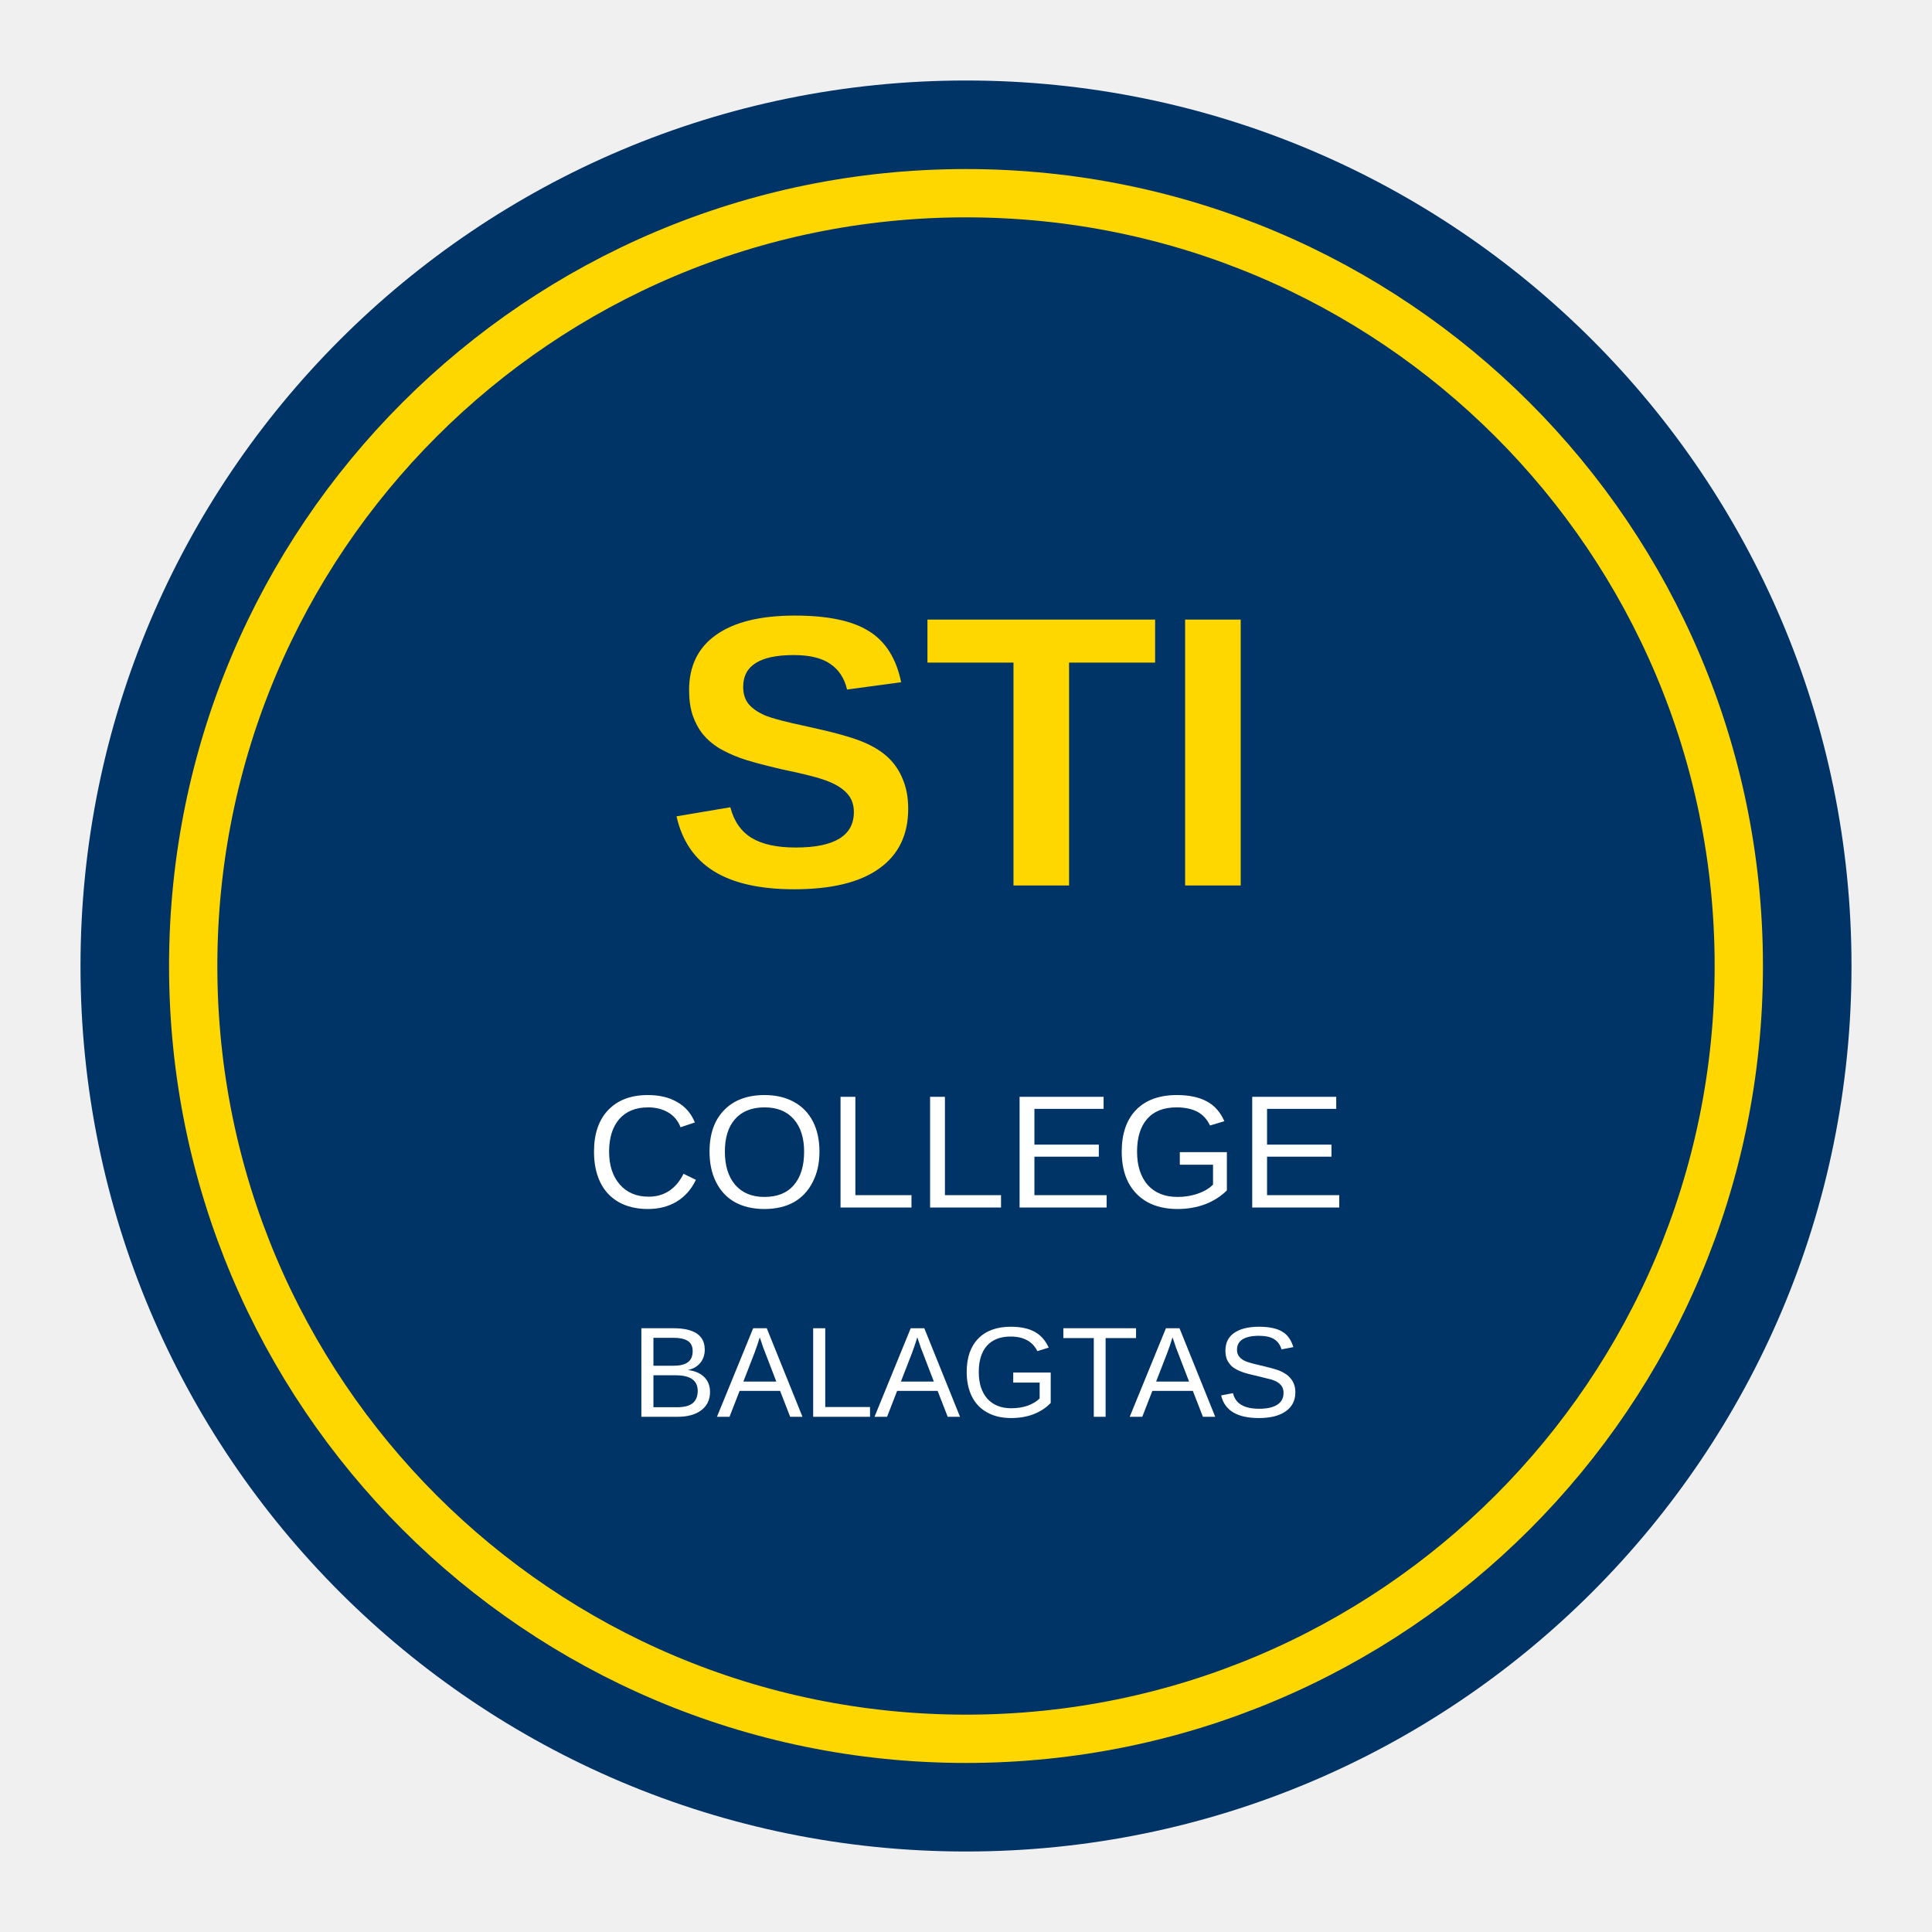
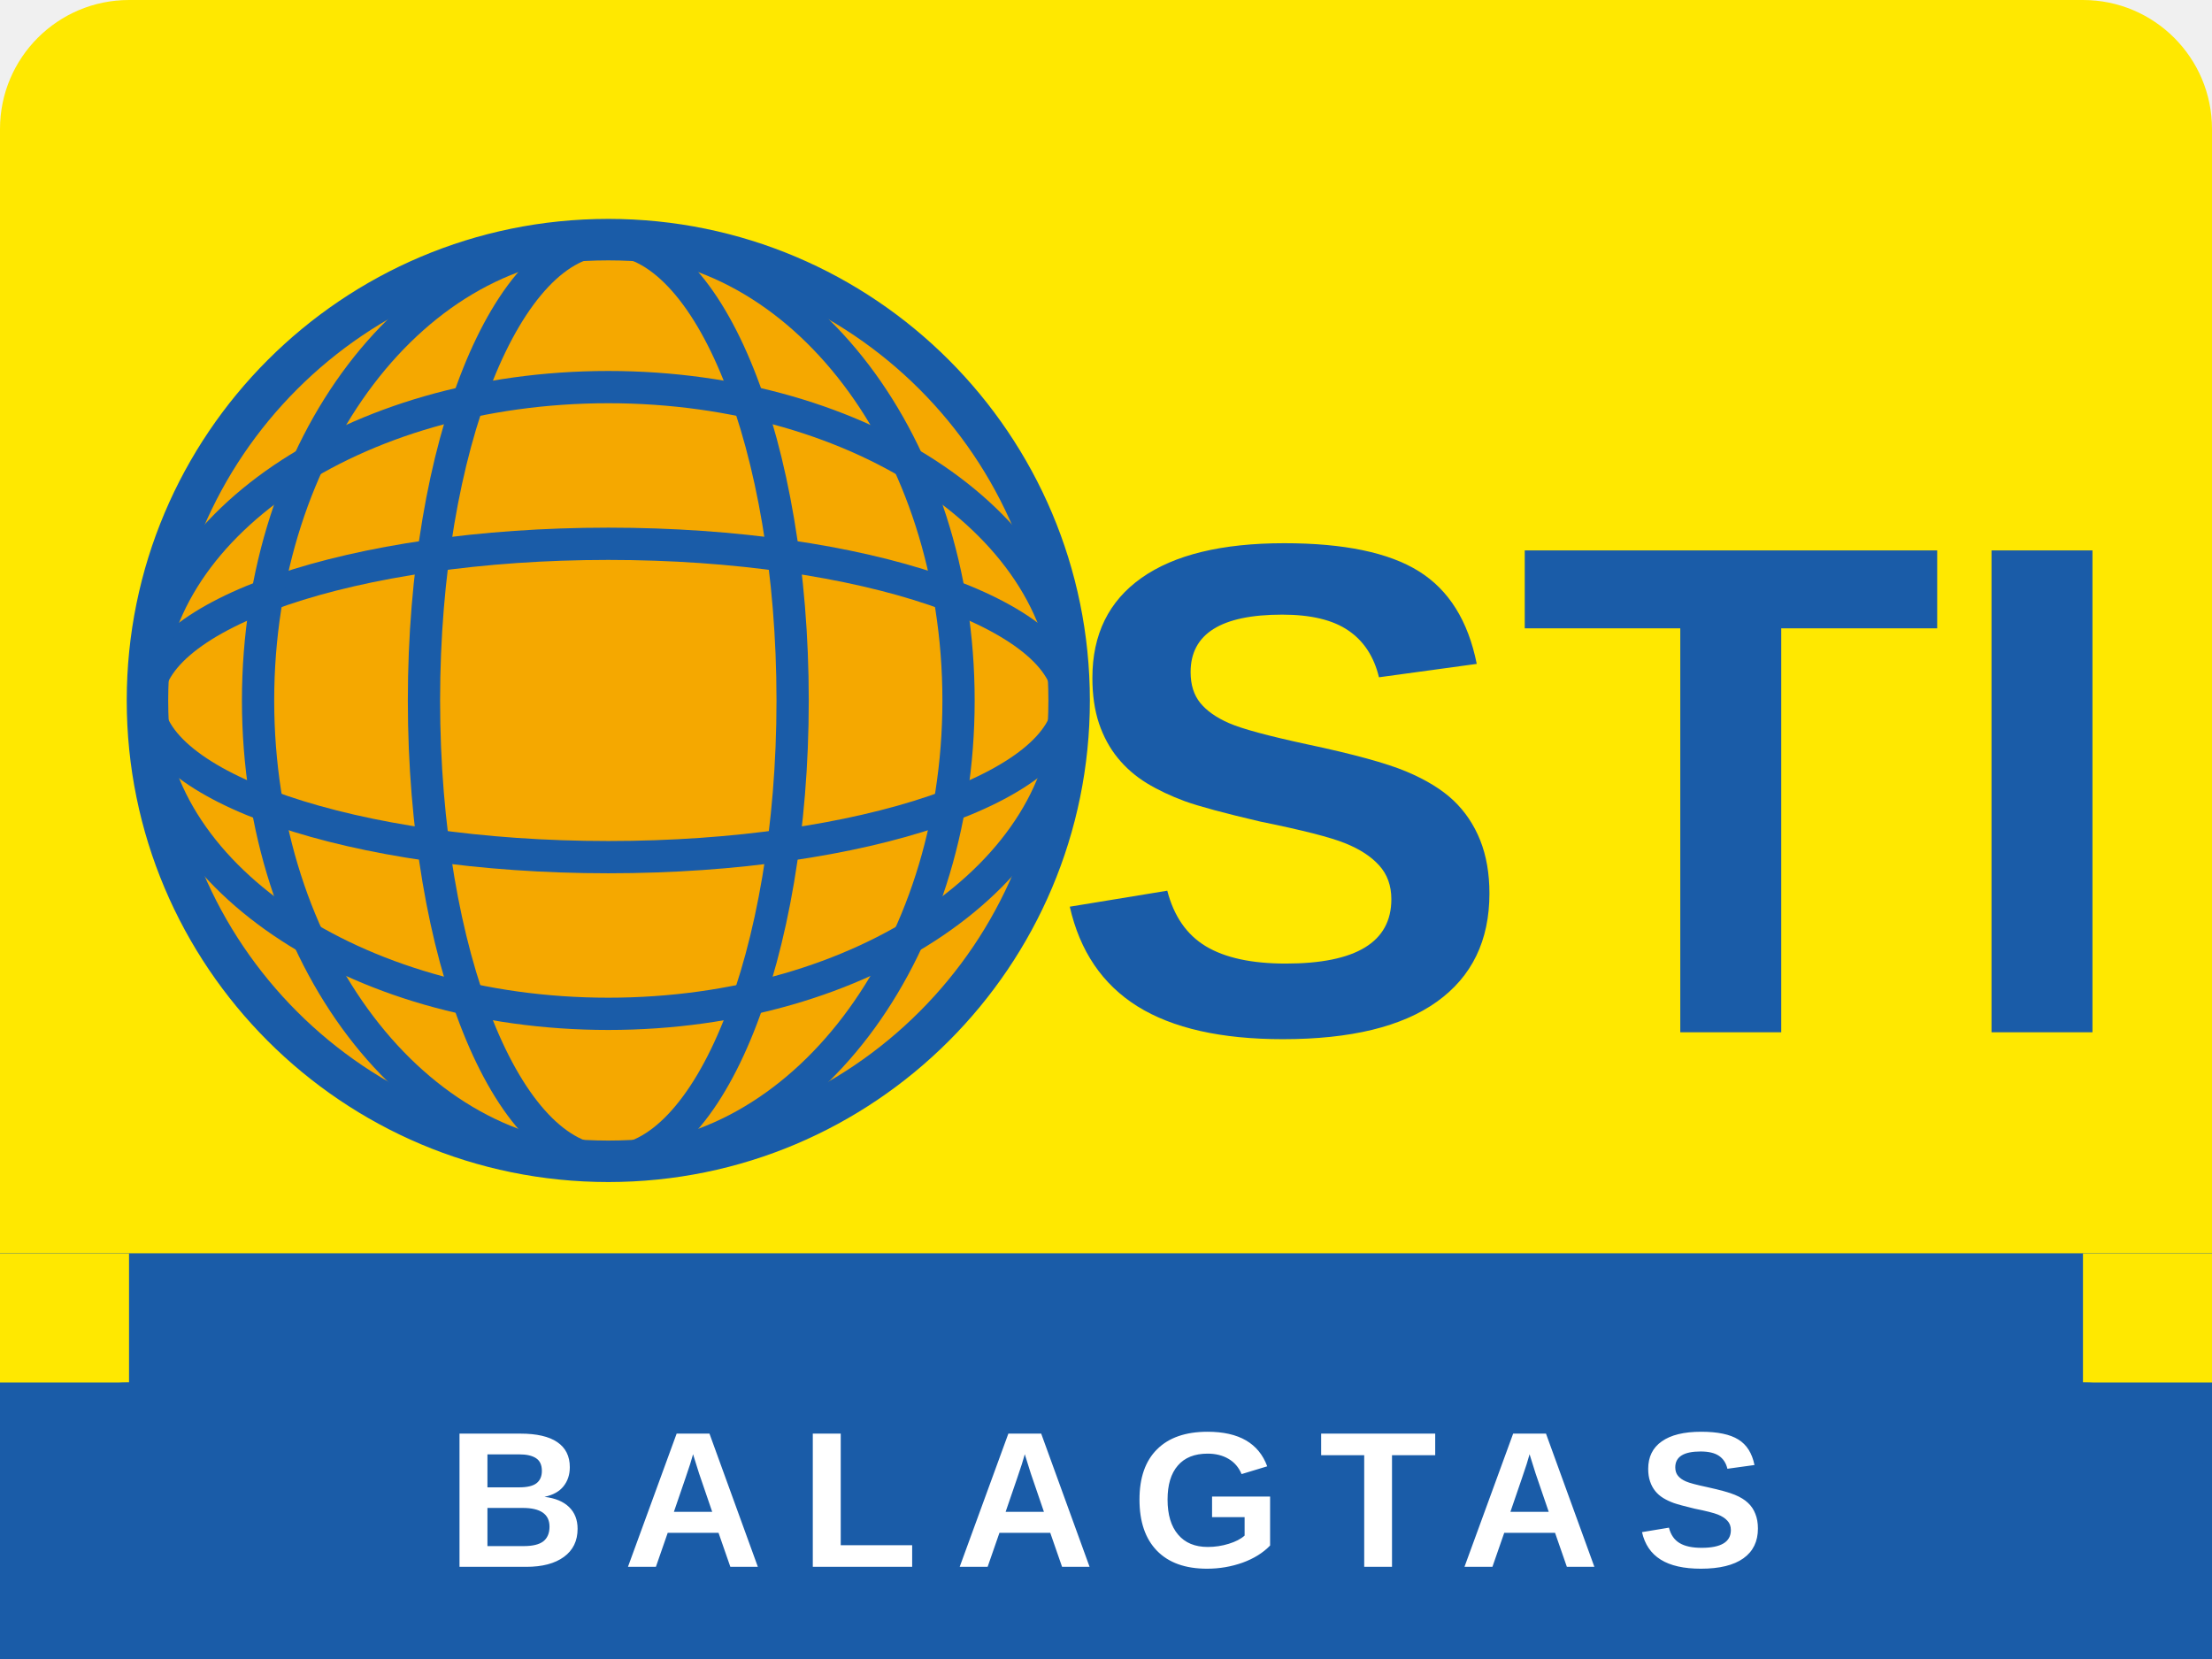
- <svg xmlns="http://www.w3.org/2000/svg" viewBox="0 0 120 120">
-   <circle cx="60" cy="60" r="55" fill="#003366" />
-   <circle cx="60" cy="60" r="48" fill="none" stroke="#FFD700" stroke-width="3" />
-   <text x="60" y="55" text-anchor="middle" fill="#FFD700" font-family="Arial, sans-serif" font-size="24" font-weight="bold">STI</text>
-   <text x="60" y="75" text-anchor="middle" fill="#FFFFFF" font-family="Arial, sans-serif" font-size="10">COLLEGE</text>
-   <text x="60" y="88" text-anchor="middle" fill="#FFFFFF" font-family="Arial, sans-serif" font-size="8">BALAGTAS</text>
+ <svg xmlns="http://www.w3.org/2000/svg" viewBox="0 0 240 180" shape-rendering="geometricPrecision">
+   <rect width="240" height="180" rx="14" ry="14" fill="#FFE800" />
+   <rect x="0" y="136" width="240" height="44" fill="#1A5CA8" />
+   <rect x="0" y="136" width="240" height="14" fill="#1A5CA8" />
+   <rect x="0" y="136" width="14" height="14" fill="#FFE800" />
+   <rect x="226" y="136" width="14" height="14" fill="#FFE800" />
+   <rect x="0" y="150" width="240" height="30" rx="14" ry="14" fill="#1A5CA8" />
+   <text x="120" y="170" text-anchor="middle" fill="#FFFFFF" font-family="Arial Black, Arial, Helvetica, sans-serif" font-size="21" font-weight="900" letter-spacing="4">BALAGTAS</text>
+   <circle cx="66" cy="76" r="50" fill="#F5A800" />
+   <circle cx="66" cy="76" r="50" fill="none" stroke="#1A5CA8" stroke-width="4.5" />
+   <ellipse cx="66" cy="76" rx="50" ry="17" fill="none" stroke="#1A5CA8" stroke-width="3.5" />
+   <ellipse cx="66" cy="76" rx="50" ry="34" fill="none" stroke="#1A5CA8" stroke-width="3.5" />
+   <ellipse cx="66" cy="76" rx="20" ry="50" fill="none" stroke="#1A5CA8" stroke-width="3.5" />
+   <ellipse cx="66" cy="76" rx="38" ry="50" fill="none" stroke="#1A5CA8" stroke-width="3.5" />
+   <text x="173" y="112" text-anchor="middle" fill="#1A5CA8" font-family="Arial Black, Arial, Helvetica, sans-serif" font-size="76" font-weight="900">STI</text>
</svg>
